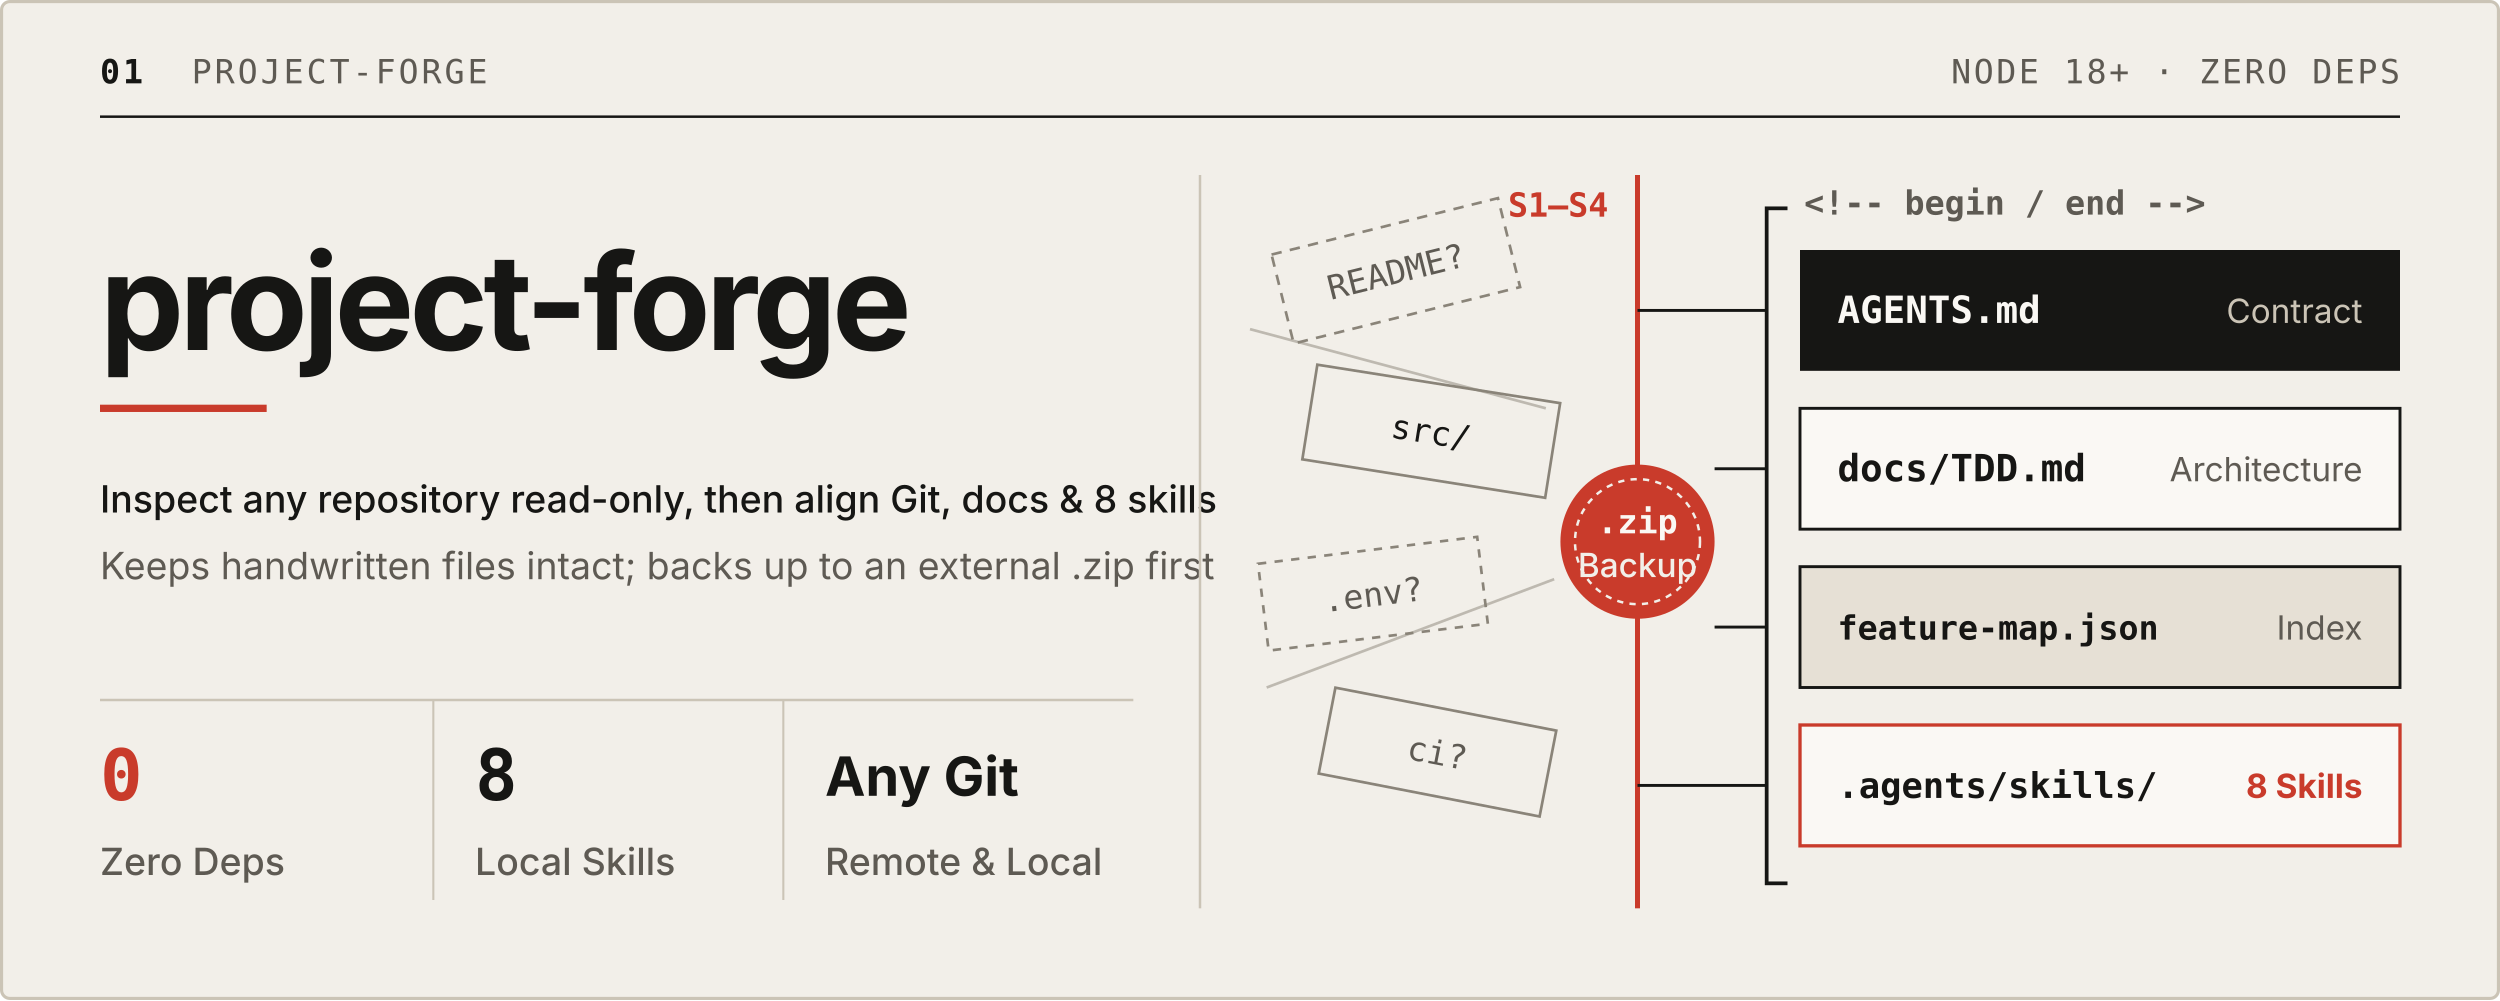
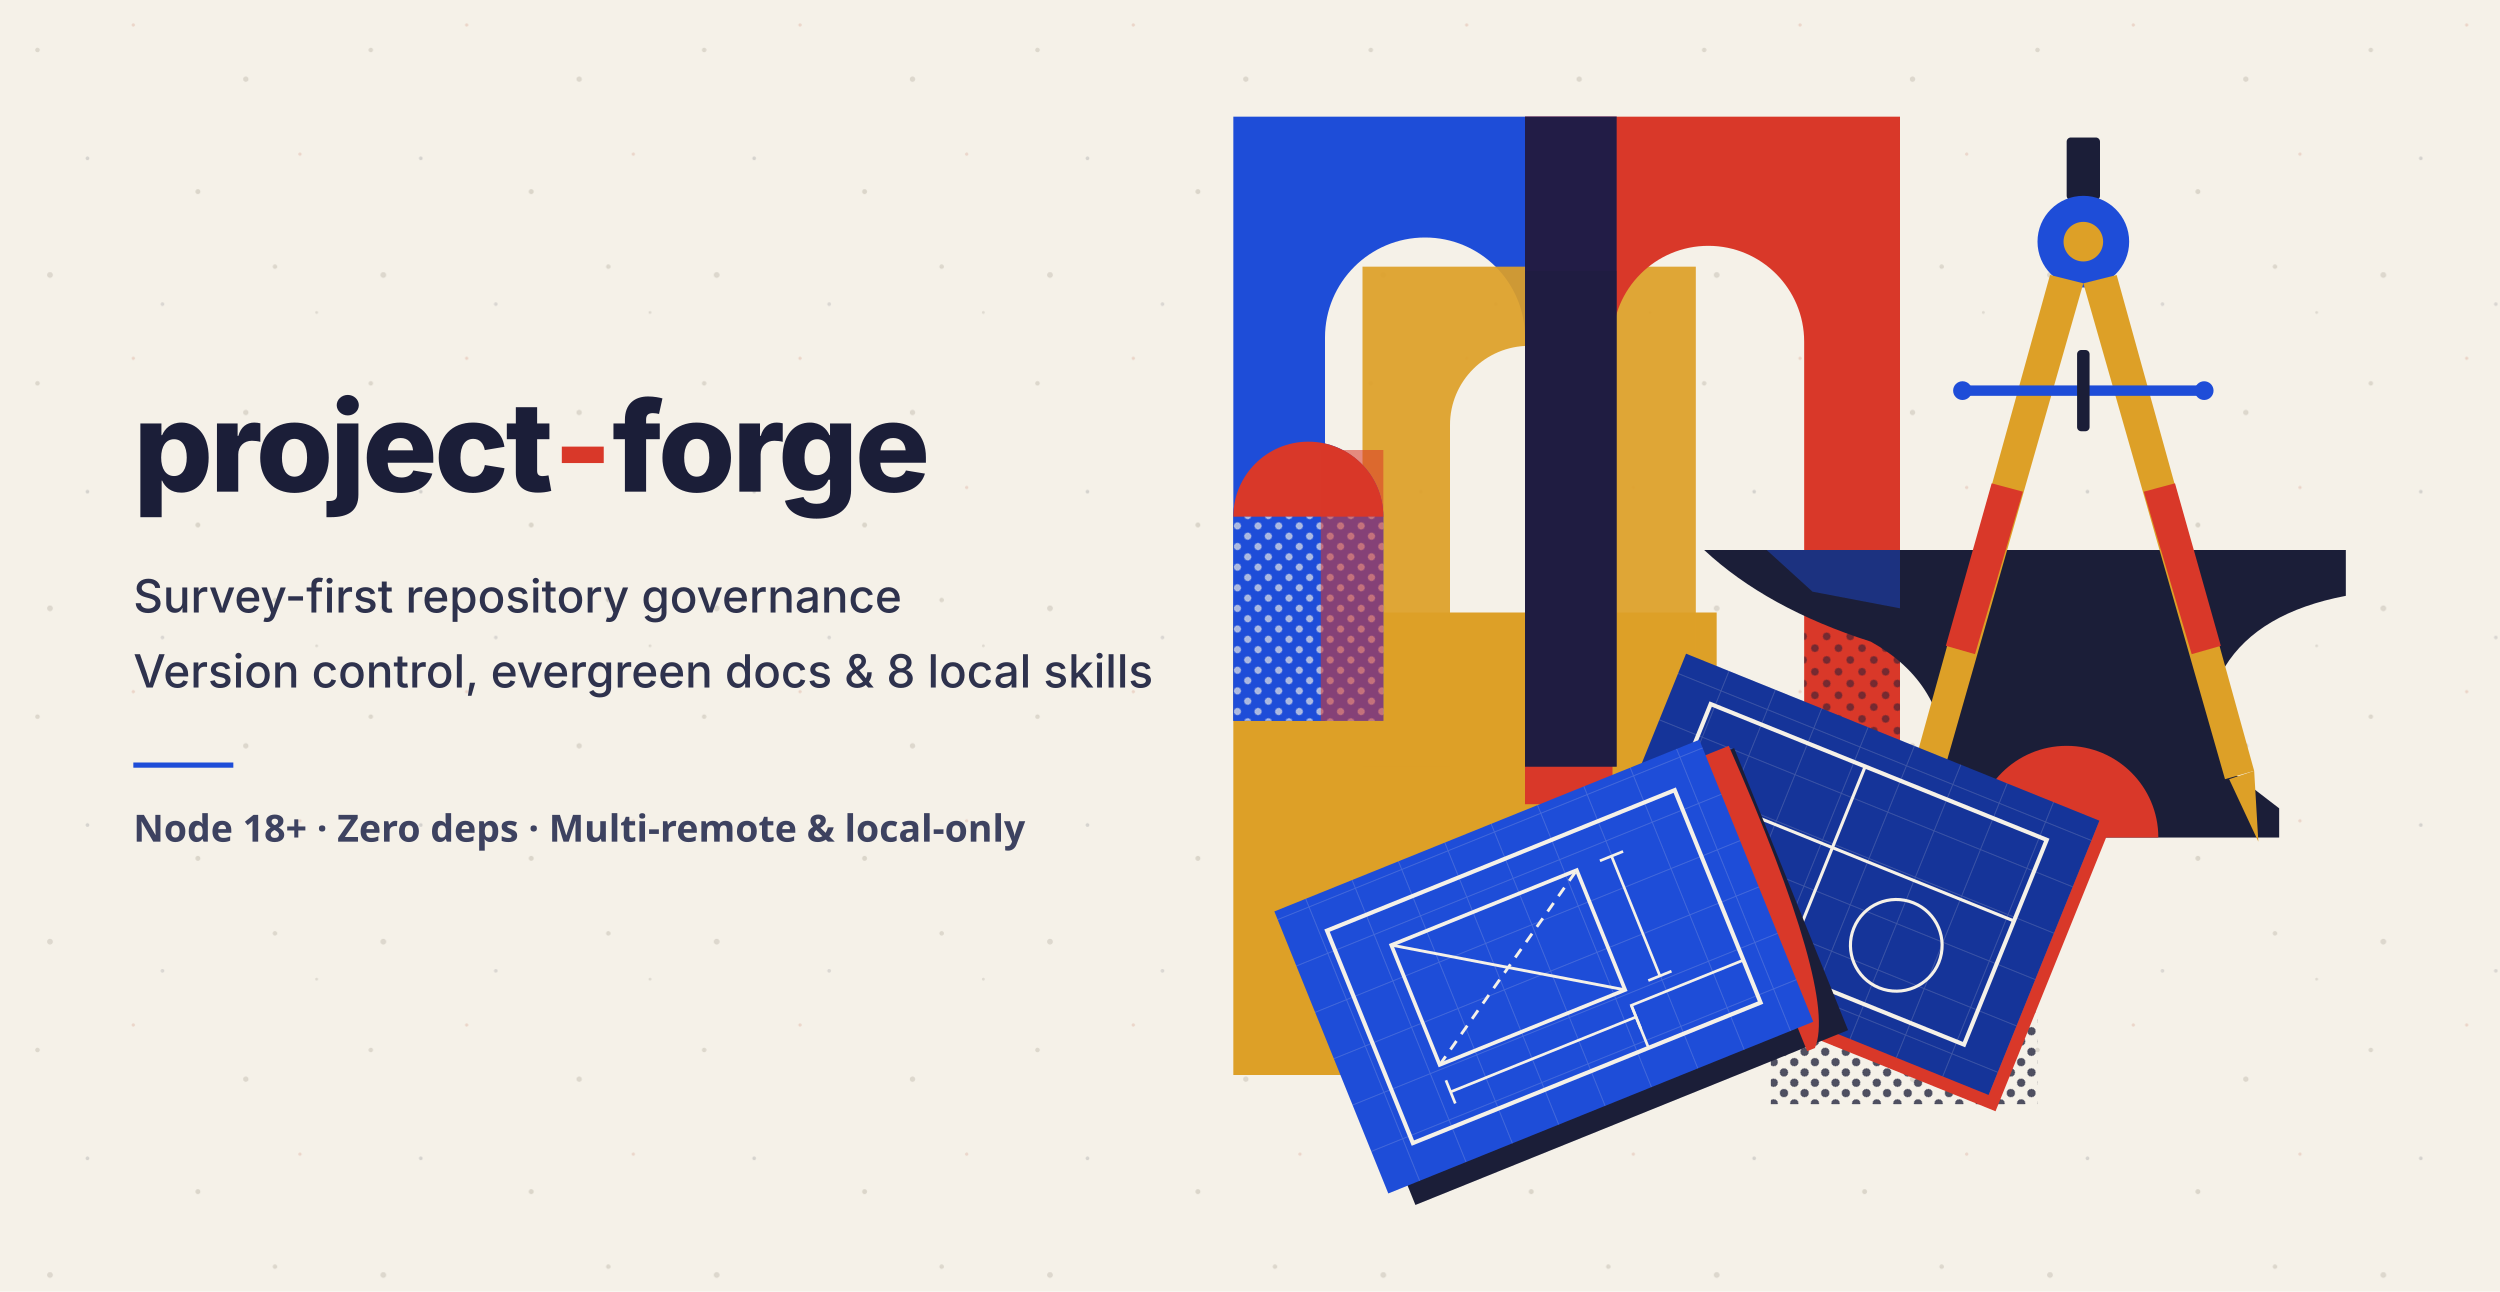
- <svg xmlns="http://www.w3.org/2000/svg" viewBox="0 0 1200 480" width="1200" height="480" role="img" aria-labelledby="h-t h-d">
+ <svg xmlns="http://www.w3.org/2000/svg" width="1200" height="620" viewBox="0 0 1200 620" role="img" aria-labelledby="svg-title svg-desc">
  <defs>
-     <style>
-       .sans { font-family: 'Inter', 'Helvetica Neue', 'PingFang SC', 'Microsoft YaHei', 'Noto Sans SC', -apple-system, BlinkMacSystemFont, sans-serif; }
-       .mono { font-family: 'JetBrains Mono', 'SFMono-Regular', 'Fira Code', Consolas, monospace; }
-     </style>
-     <marker id="a-ink" viewBox="0 0 10 10" refX="8" refY="5" markerWidth="6" markerHeight="6" orient="auto">
-       <path d="M 1 1.5 L 9 5 L 1 8.5 z" fill="#161614" />
-     </marker>
-     <marker id="a-red" viewBox="0 0 10 10" refX="8" refY="5" markerWidth="6" markerHeight="6" orient="auto">
-       <path d="M 1 1.5 L 9 5 L 1 8.5 z" fill="#C93B2B" />
-     </marker>
+     <pattern id="paper-speck" width="160" height="160" patternUnits="userSpaceOnUse">
+       <circle cx="18" cy="24" r="1.1" fill="#8C8270" fill-opacity="0.22" />
+       <circle cx="64" cy="12" r="0.8" fill="#B5482A" fill-opacity="0.16" />
+       <circle cx="118" cy="38" r="1.3" fill="#6F6758" fill-opacity="0.18" />
+       <circle cx="42" cy="76" r="0.9" fill="#1B1E38" fill-opacity="0.14" />
+       <circle cx="95" cy="92" r="1.2" fill="#8C8270" fill-opacity="0.24" />
+       <circle cx="144" cy="74" r="0.8" fill="#B5482A" fill-opacity="0.15" />
+       <circle cx="24" cy="132" r="1.4" fill="#7D7464" fill-opacity="0.2" />
+       <circle cx="78" cy="146" r="0.9" fill="#1B1E38" fill-opacity="0.12" />
+       <circle cx="132" cy="128" r="1.1" fill="#8C8270" fill-opacity="0.22" />
+       <circle cx="152" cy="150" r="0.7" fill="#6F6758" fill-opacity="0.16" />
+     </pattern>
+     <pattern id="ht-indigo" width="8" height="8" patternUnits="userSpaceOnUse" patternTransform="rotate(45)">
+       <circle cx="4" cy="4" r="1.85" fill="#1B1E38" fill-opacity="0.52" />
+     </pattern>
+     <pattern id="ht-indigo-dense" width="7" height="7" patternUnits="userSpaceOnUse" patternTransform="rotate(45)">
+       <circle cx="3.5" cy="3.5" r="2.0" fill="#1B1E38" fill-opacity="0.76" />
+     </pattern>
+     <pattern id="ht-red" width="8" height="8" patternUnits="userSpaceOnUse" patternTransform="rotate(45)">
+       <circle cx="4" cy="4" r="1.85" fill="#D93829" fill-opacity="0.58" />
+     </pattern>
+     <pattern id="ht-cobalt" width="8" height="8" patternUnits="userSpaceOnUse" patternTransform="rotate(45)">
+       <circle cx="4" cy="4" r="1.75" fill="#1E4DD8" fill-opacity="0.48" />
+     </pattern>
+     <pattern id="ht-ochre" width="8" height="8" patternUnits="userSpaceOnUse" patternTransform="rotate(45)">
+       <circle cx="4" cy="4" r="1.85" fill="#DDA027" fill-opacity="0.62" />
+     </pattern>
+     <pattern id="ht-cream" width="7" height="7" patternUnits="userSpaceOnUse" patternTransform="rotate(45)">
+       <circle cx="3.5" cy="3.5" r="1.75" fill="#F5F1E8" fill-opacity="0.65" />
+     </pattern>
+     <pattern id="blueprint-grid" width="24" height="24" patternUnits="userSpaceOnUse">
+       <path d="M 24 0 L 0 0 0 24" fill="none" stroke="#F5F1E8" stroke-opacity="0.18" stroke-width="0.8" />
+     </pattern>
  </defs>
-   <rect x="0.75" y="0.75" width="1198.5" height="478.5" rx="4" fill="#F2EFE9" stroke="#CBC4B6" stroke-width="1.5" />
-   <text x="48" y="40" class="mono" font-size="16" font-weight="600" letter-spacing="1.4" fill="#161614">01</text>
-   <text x="92" y="40" class="mono" font-size="16" font-weight="500" letter-spacing="1.4" fill="#5E5A53">PROJECT-FORGE</text>
-   <text x="1152" y="40" class="mono" font-size="16" font-weight="500" letter-spacing="1.2" fill="#5E5A53" text-anchor="end">NODE 18+ · ZERO DEPS</text>
-   <line x1="48" y1="56" x2="1152" y2="56" stroke="#161614" stroke-width="1.2" />
-   <text x="48" y="168" class="sans" font-size="64" font-weight="700" fill="#161614" letter-spacing="-2.2">project-forge</text>
-   <line x1="48" y1="196" x2="128" y2="196" stroke="#C93B2B" stroke-width="3.5" />
-   <text x="48" y="246" class="sans" font-size="18" font-weight="500" fill="#161614">Inspect any repository read-only, then align Git, docs &amp; 8 skills</text>
-   <text x="48" y="278" class="sans" font-size="18" font-weight="400" fill="#5E5A53">Keeps handwritten files intact; backs up to an external .zip first</text>
-   <line x1="48" y1="336" x2="544" y2="336" stroke="#CBC4B6" stroke-width="1.2" />
-   <line x1="208" y1="336" x2="208" y2="432" stroke="#CBC4B6" stroke-width="1" />
-   <line x1="376" y1="336" x2="376" y2="432" stroke="#CBC4B6" stroke-width="1" />
-   <text x="48" y="384" class="mono" font-size="34" font-weight="700" fill="#C93B2B">0</text>
-   <text x="48" y="420" class="sans" font-size="18" font-weight="500" fill="#5E5A53">Zero Deps</text>
-   <text x="228" y="384" class="mono" font-size="34" font-weight="700" fill="#161614">8</text>
-   <text x="228" y="420" class="sans" font-size="18" font-weight="500" fill="#5E5A53">Local Skills</text>
-   <text x="396" y="382" class="sans" font-size="26" font-weight="700" fill="#161614">Any Git</text>
-   <text x="396" y="420" class="sans" font-size="18" font-weight="500" fill="#5E5A53">Remote &amp; Local</text>
-   <line x1="576" y1="84" x2="576" y2="436" stroke="#CBC4B6" stroke-width="1.2" />
-   <g id="chaos-to-strata">
-     <g fill="none" stroke="#8A8479" stroke-width="1.3">
-       <rect x="614" y="108" width="112" height="44" transform="rotate(-14 670 130)" stroke-dasharray="5 4" />
-       <rect x="628" y="184" width="118" height="46" transform="rotate(9 687 207)" />
-       <rect x="606" y="264" width="106" height="42" transform="rotate(-7 659 285)" stroke-dasharray="4 4" />
-       <rect x="636" y="340" width="108" height="42" transform="rotate(11 690 361)" />
-       <line x1="600" y1="158" x2="742" y2="196" stroke-opacity="0.5" />
-       <line x1="608" y1="330" x2="746" y2="278" stroke-opacity="0.5" />
+   <rect width="1200" height="620" fill="#F5F1E8" />
+   <rect width="1200" height="620" fill="url(#paper-speck)" />
+   <g id="hero-copy" transform="translate(64, 0)">
+     <text x="0" y="236" font-family="-apple-system, BlinkMacSystemFont, 'Segoe UI', 'PingFang SC', 'Hiragino Sans GB', 'Microsoft YaHei', sans-serif" font-size="60" font-weight="800" letter-spacing="-1.5" fill="#1B1E38">project<tspan fill="#D93829">-</tspan>forge</text>
+     <text x="0" y="294" font-family="-apple-system, BlinkMacSystemFont, 'Segoe UI', 'PingFang SC', 'Hiragino Sans GB', 'Microsoft YaHei', sans-serif" font-size="22" font-weight="500" fill="#2E324D">Survey-first repository governance</text>
+     <text x="0" y="330" font-family="-apple-system, BlinkMacSystemFont, 'Segoe UI', 'PingFang SC', 'Hiragino Sans GB', 'Microsoft YaHei', sans-serif" font-size="22" font-weight="500" fill="#2E324D">Version control, evergreen docs &amp; 8 local skills</text>
+     <rect x="0" y="366" width="48" height="2.5" fill="#1E4DD8" />
+     <text x="0" y="404" font-family="ui-monospace, 'SFMono-Regular', Menlo, Consolas, 'PingFang SC', 'Hiragino Sans GB', 'Microsoft YaHei', sans-serif" font-size="18" font-weight="600" fill="#3D4260">Node 18+ · Zero deps · Multi-remote &amp; local-only</text>
+   </g>
+   <g id="hero-risograph">
+     <rect x="592" y="294" width="232" height="222" fill="#DDA027" />
+     <rect x="850" y="468" width="128" height="62" fill="url(#ht-indigo-dense)" />
+     <path d="M 656 490 A 96 96 0 0 1 824 490 Z" fill="#F5F1E8" fill-opacity="0.34" />
+     <path d="M 592 346 L 592 56 L 776 56 L 776 346 L 732 346 L 732 162 A 48 48 0 0 0 636 162 L 636 346 Z" fill="#1E4DD8" />
+     <path d="M 654 368 L 654 128 L 814 128 L 814 368 L 772 368 L 772 204 A 38 38 0 0 0 696 204 L 696 368 Z" fill="#DDA027" fill-opacity="0.92" />
+     <path d="M 732 386 L 732 56 L 912 56 L 912 386 L 866 386 L 866 164 A 46 46 0 0 0 774 164 L 774 386 Z" fill="#D93829" />
+     <rect x="732" y="56" width="44" height="312" fill="#221C46" />
+     <rect x="732" y="130" width="44" height="238" fill="#1B1E38" fill-opacity="0.35" />
+     <rect x="592" y="246" width="44" height="100" fill="url(#ht-indigo-dense)" />
+     <rect x="866" y="302" width="46" height="84" fill="url(#ht-indigo)" />
+     <path d="M 592 248 A 36 36 0 0 1 664 248 L 664 346 L 592 346 Z" fill="#1E4DD8" />
+     <path d="M 592 248 A 36 36 0 0 1 664 248 L 664 248 L 592 248 Z" fill="#D93829" />
+     <rect x="592" y="248" width="72" height="98" fill="url(#ht-cream)" />
+     <rect x="634" y="216" width="30" height="130" fill="#D93829" fill-opacity="0.55" />
+     <g id="anvil">
+       <path d="M 818 264 L 1126 264 L 1126 286 Q 1084 294 1068 320 L 1068 368 L 1094 388 L 1094 402 L 908 402 L 908 388 L 934 368 Q 934 328 898 308 Q 848 292 818 264 Z" fill="#1B1E38" />
+       <path d="M 948 402 A 44 44 0 0 1 1036 402 Z" fill="#D93829" />
+       <path d="M 848 264 L 912 264 L 912 292 L 870 284 Z" fill="#1E4DD8" fill-opacity="0.45" />
    </g>
-     <text x="670" y="136" class="mono" font-size="16" fill="#5E5A53" text-anchor="middle" transform="rotate(-14 670 130)">README?</text>
-     <text x="687" y="213" class="mono" font-size="16" fill="#161614" text-anchor="middle" transform="rotate(9 687 207)">src/</text>
-     <text x="659" y="291" class="mono" font-size="16" fill="#5E5A53" text-anchor="middle" transform="rotate(-7 659 285)">.env?</text>
-     <text x="690" y="367" class="mono" font-size="16" fill="#5E5A53" text-anchor="middle" transform="rotate(11 690 361)">ci?</text>
-     <line x1="786" y1="84" x2="786" y2="436" stroke="#C93B2B" stroke-width="2.4" />
-     <text x="772" y="104" class="mono" font-size="16" font-weight="700" fill="#C93B2B" text-anchor="end">S1–S4</text>
-     <circle cx="786" cy="260" r="37" fill="#C93B2B" />
-     <circle cx="786" cy="260" r="30" fill="none" stroke="#F2EFE9" stroke-width="1.2" stroke-dasharray="3 3" />
-     <text x="786" y="256" class="mono" font-size="16" font-weight="700" fill="#FAF8F4" text-anchor="middle">.zip</text>
-     <text x="786" y="277" class="sans" font-size="16" font-weight="500" fill="#F2EFE9" text-anchor="middle">Backup</text>
-     <g stroke="#161614" stroke-width="1.4">
-       <line x1="786" y1="149" x2="848" y2="149" />
-       <line x1="823" y1="225" x2="848" y2="225" />
-       <line x1="823" y1="301" x2="848" y2="301" />
-       <line x1="786" y1="377" x2="848" y2="377" />
+     <g id="compass">
+       <rect x="992" y="66" width="16" height="30" rx="2" fill="#1B1E38" />
+       <circle cx="1000" cy="116" r="22" fill="#1E4DD8" />
+       <circle cx="1000" cy="116" r="9.5" fill="#DDA027" />
+       <polygon points="984,132 1000,136 932,374 918,370" fill="#DDA027" />
+       <polygon points="1000,136 1016,132 1082,370 1068,374" fill="#DDA027" />
+       <polygon points="956,232 971,236 948,314 934,310" fill="#D93829" />
+       <polygon points="1029,236 1044,232 1066,310 1052,314" fill="#D93829" />
+       <polygon points="918,370 930,374 916,404" fill="#DDA027" />
+       <polygon points="1070,374 1082,370 1084,404" fill="#DDA027" />
+       <rect x="942" y="185" width="116" height="5" fill="#1E4DD8" />
+       <circle cx="942" cy="187.5" r="4.5" fill="#1E4DD8" />
+       <circle cx="1058" cy="187.5" r="4.5" fill="#1E4DD8" />
+       <rect x="997" y="168" width="6" height="39" rx="2" fill="#1B1E38" />
    </g>
-     <path d="M 858 100 L 848 100 L 848 424 L 858 424" fill="none" stroke="#161614" stroke-width="1.8" />
-     <text x="866" y="103" class="mono" font-size="16" font-weight="600" fill="#5E5A53">&lt;!-- begin / end --&gt;</text>
-     <rect x="864" y="120" width="288" height="58" fill="#161614" />
-     <text x="882" y="155" class="mono" font-size="18" font-weight="600" fill="#FAF8F4">AGENTS.md</text>
-     <text x="1134" y="155" class="sans" font-size="16" fill="#CBC4B6" text-anchor="end">Contract</text>
-     <rect x="864" y="196" width="288" height="58" fill="#FAF8F4" stroke="#161614" stroke-width="1.4" />
-     <text x="882" y="231" class="mono" font-size="18" font-weight="600" fill="#161614">docs/TDD.md</text>
-     <text x="1134" y="231" class="sans" font-size="16" fill="#5E5A53" text-anchor="end">Architecture</text>
-     <rect x="864" y="272" width="288" height="58" fill="#E6E0D5" stroke="#161614" stroke-width="1.4" />
-     <text x="882" y="307" class="mono" font-size="16" font-weight="600" fill="#161614">feature-map.json</text>
-     <text x="1134" y="307" class="sans" font-size="16" fill="#5E5A53" text-anchor="end">Index</text>
-     <rect x="864" y="348" width="288" height="58" fill="#FAF8F4" stroke="#C93B2B" stroke-width="1.6" />
-     <text x="882" y="383" class="mono" font-size="17" font-weight="600" fill="#161614">.agents/skills/</text>
-     <text x="1134" y="383" class="sans" font-size="16" font-weight="700" fill="#C93B2B" text-anchor="end">8 Skills</text>
+     <g id="blueprints">
+       <g transform="translate(888, 434) rotate(22)">
+         <rect x="-112" y="-76" width="214" height="142" fill="#D93829" />
+         <rect x="-118" y="-82" width="214" height="142" fill="#153499" />
+         <rect x="-118" y="-82" width="214" height="142" fill="url(#blueprint-grid)" />
+         <rect x="-98" y="-64" width="174" height="106" fill="none" stroke="#F5F1E8" stroke-width="2" />
+         <line x1="-98" y1="-22" x2="76" y2="-22" stroke="#F5F1E8" stroke-width="1.5" />
+         <line x1="-18" y1="-64" x2="-18" y2="42" stroke="#F5F1E8" stroke-width="1.5" />
+         <circle cx="28" cy="10" r="22" fill="none" stroke="#F5F1E8" stroke-width="1.5" />
+       </g>
+       <g transform="translate(744, 466) rotate(-22)">
+         <rect x="-102" y="-66" width="224" height="146" fill="#1B1E38" />
+         <path d="M 104 82 Q 124 62 120 -68 L 100 -68 L 100 82 Z" fill="#D93829" />
+         <rect x="-112" y="-76" width="220" height="146" fill="#1E4DD8" />
+         <rect x="-112" y="-76" width="220" height="146" fill="url(#blueprint-grid)" />
+         <rect x="-92" y="-58" width="180" height="110" fill="none" stroke="#F5F1E8" stroke-width="2" />
+         <rect x="-66" y="-40" width="96" height="62" fill="none" stroke="#F5F1E8" stroke-width="1.8" />
+         <line x1="-66" y1="22" x2="30" y2="-40" stroke="#F5F1E8" stroke-width="1.4" stroke-dasharray="5 4" />
+         <line x1="-66" y1="-40" x2="30" y2="22" stroke="#F5F1E8" stroke-width="1.4" />
+         <line x1="-66" y1="36" x2="30" y2="36" stroke="#F5F1E8" stroke-width="1.3" />
+         <line x1="-66" y1="30" x2="-66" y2="42" stroke="#F5F1E8" stroke-width="1.3" />
+         <line x1="30" y1="30" x2="30" y2="42" stroke="#F5F1E8" stroke-width="1.3" />
+         <line x1="48" y1="-40" x2="48" y2="22" stroke="#F5F1E8" stroke-width="1.3" />
+         <line x1="42" y1="-40" x2="54" y2="-40" stroke="#F5F1E8" stroke-width="1.3" />
+         <line x1="42" y1="22" x2="54" y2="22" stroke="#F5F1E8" stroke-width="1.3" />
+         <rect x="30" y="30" width="58" height="22" fill="none" stroke="#F5F1E8" stroke-width="1.3" />
+       </g>
+     </g>
  </g>
</svg>
